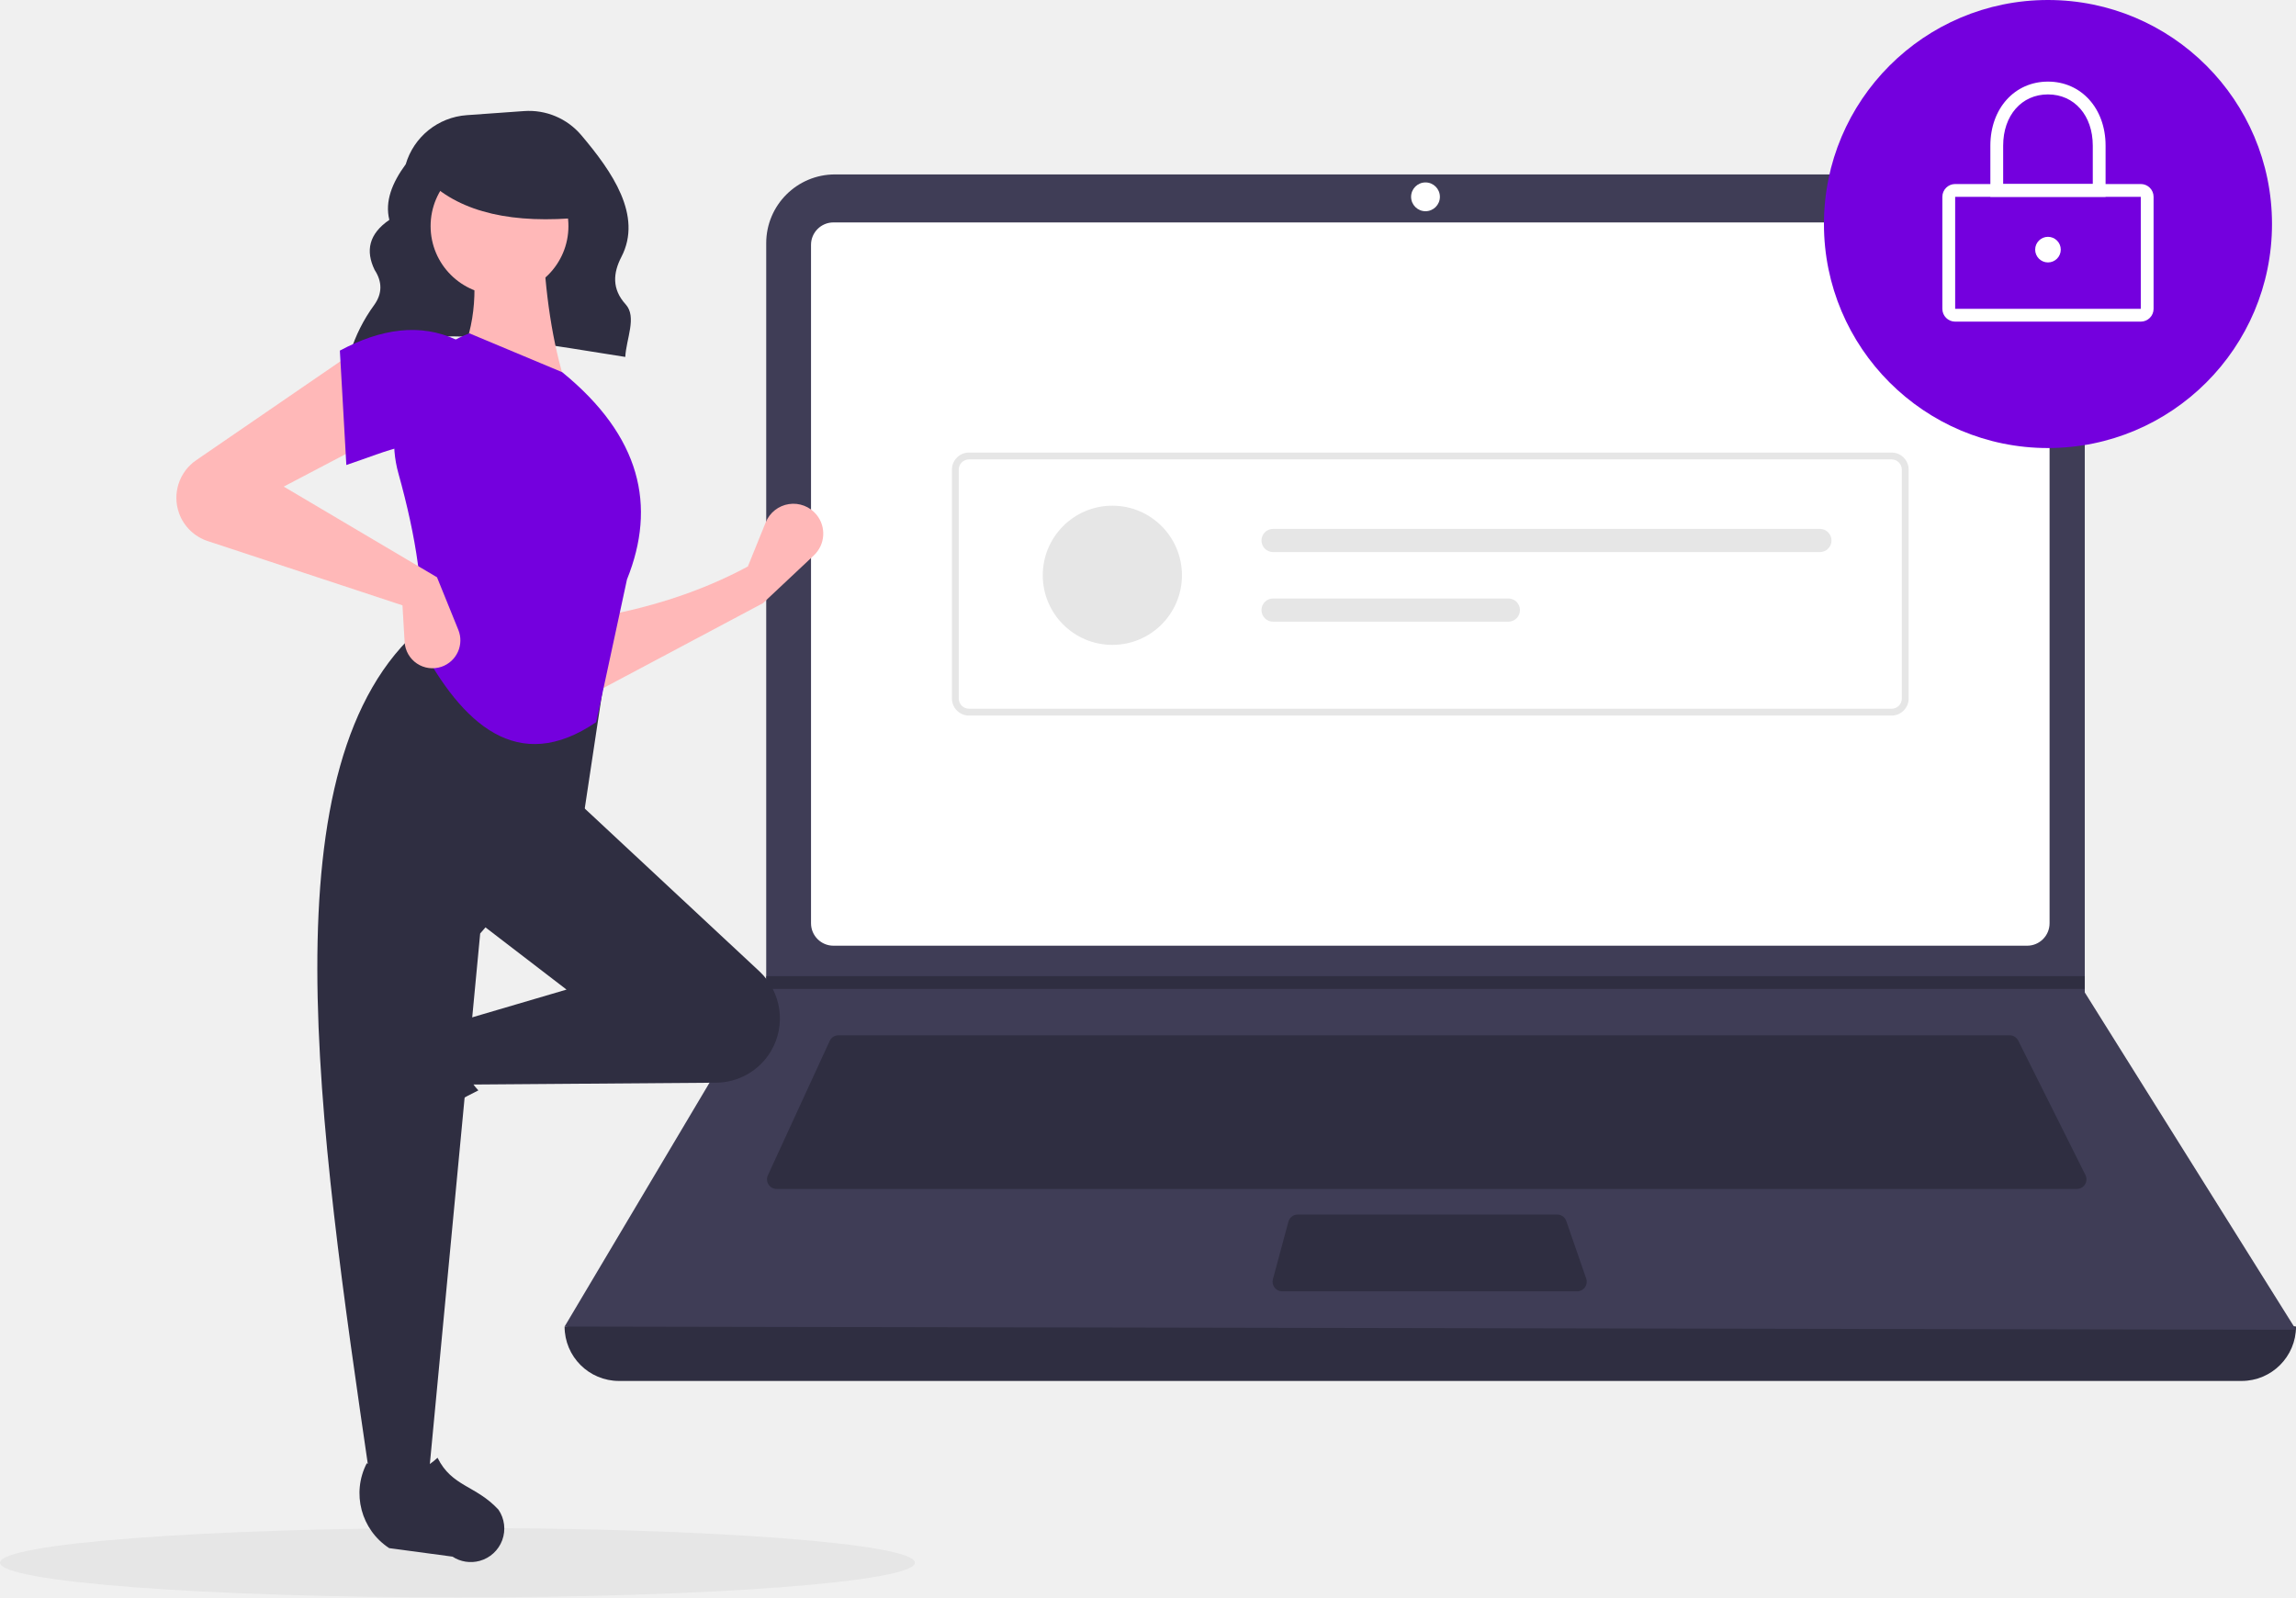
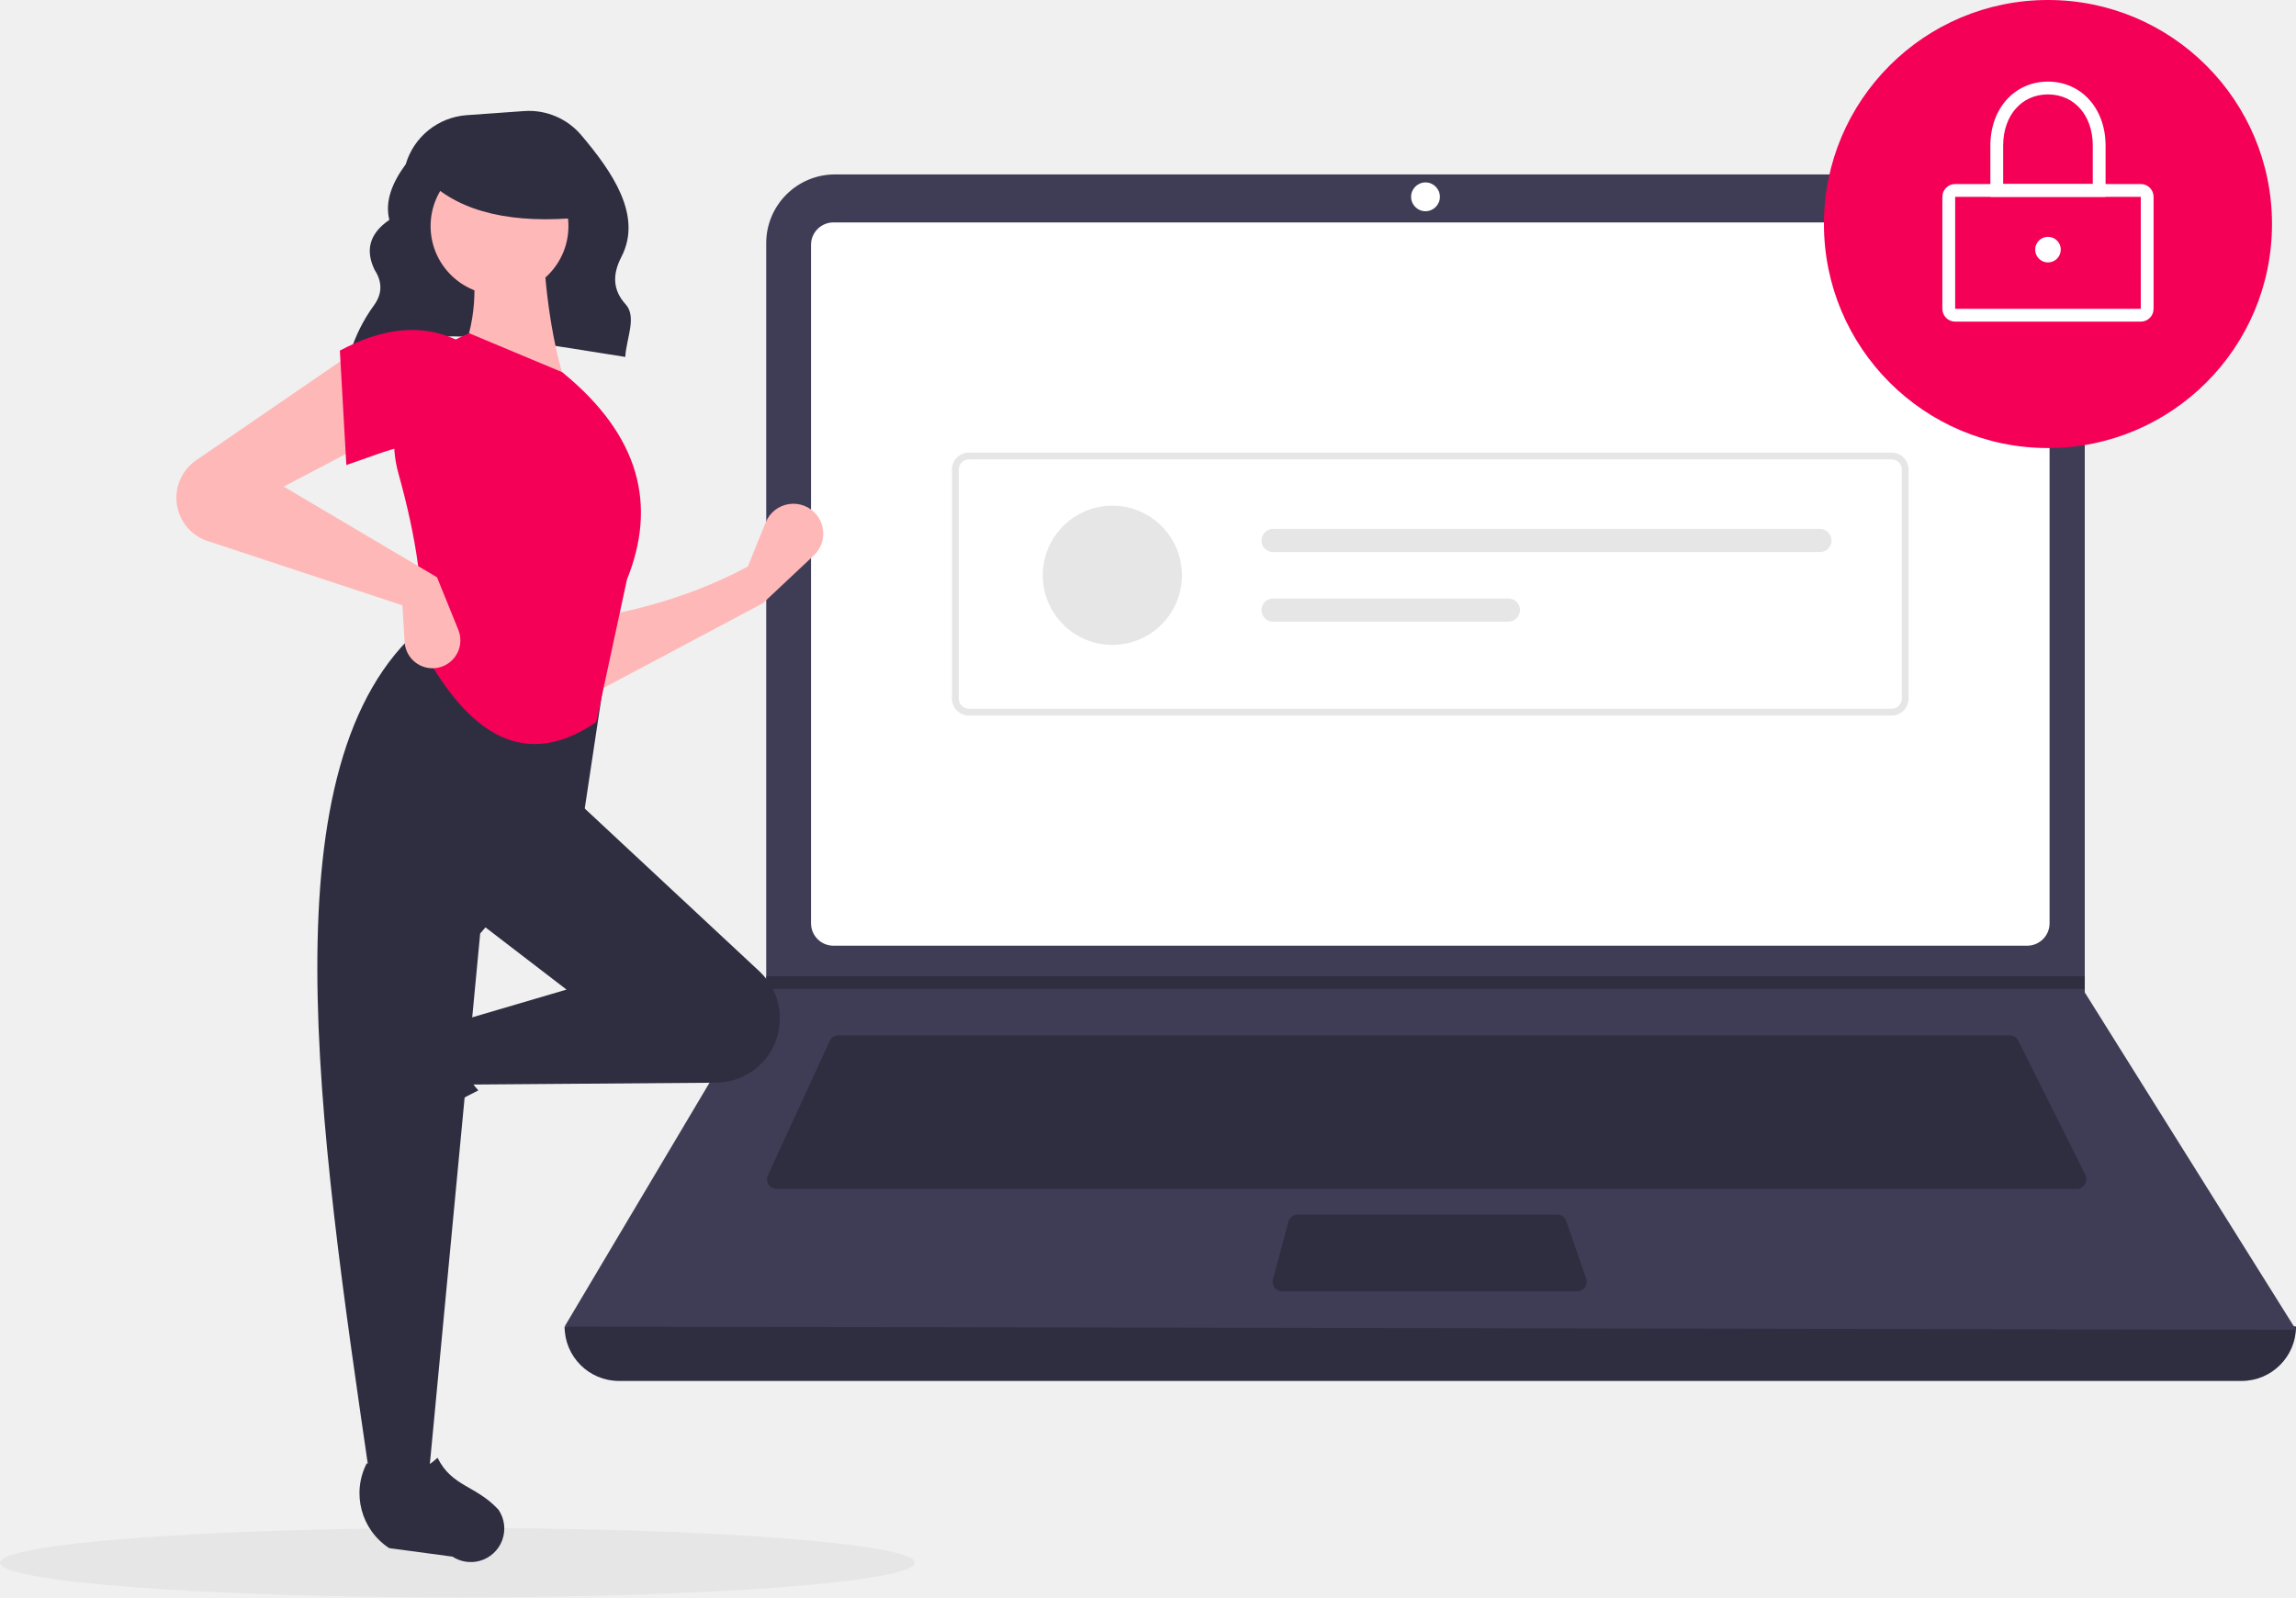
- <svg xmlns="http://www.w3.org/2000/svg" data-name="Layer 1" width="793" height="551.732" viewBox="0 0 793 551.732">
+ <svg xmlns="http://www.w3.org/2000/svg" width="793" height="551.732" viewBox="0 0 793 551.732" role="img" artist="Katerina Limpitsouni" source="https://undraw.co/">
  <ellipse cx="158" cy="539.732" rx="158" ry="12" fill="#e6e6e6" />
  <path d="M324.272,296.554c27.497-11.695,61.744-4.285,95.191.858.311-6.228,4.084-13.808.132-18.153-4.801-5.279-4.359-10.825-1.47-16.404,7.388-14.265-3.197-29.444-13.884-42.065a23.669,23.669,0,0,0-19.755-8.292l-19.797,1.414A23.709,23.709,0,0,0,343.635,230.859v0c-4.727,6.429-7.257,12.841-5.664,19.219-7.081,4.839-8.27,10.68-5.089,17.264,2.698,4.146,2.669,8.182-.123,12.106a55.891,55.891,0,0,0-8.31,16.506Z" transform="translate(-203.5 -174.1342)" fill="#2f2e41" />
  <path d="M977.709,651.097H417.291A18.791,18.791,0,0,1,398.5,632.306h0q304.727-35.415,598,0h0A18.791,18.791,0,0,1,977.709,651.097Z" transform="translate(-203.5 -174.1342)" fill="#2f2e41" />
  <path d="M996.5,633.412l-598-1.105,69.306-116.616.332-.553V258.131a23.752,23.752,0,0,1,23.754-23.754H899.792a23.752,23.752,0,0,1,23.754,23.754V516.906Z" transform="translate(-203.5 -174.1342)" fill="#3f3d56" />
  <path d="M491.35,250.957a7.746,7.746,0,0,0-7.738,7.738V493.031a7.747,7.747,0,0,0,7.738,7.738H903.65a7.747,7.747,0,0,0,7.738-7.738V258.694a7.747,7.747,0,0,0-7.738-7.738Z" transform="translate(-203.5 -174.1342)" fill="#fff" />
  <path d="M493.078,531.718a3.325,3.325,0,0,0-3.013,1.93l-21.355,46.425a3.316,3.316,0,0,0,3.012,4.702H920.814a3.316,3.316,0,0,0,2.965-4.799L900.567,533.551a3.299,3.299,0,0,0-2.965-1.833Z" transform="translate(-203.5 -174.1342)" fill="#2f2e41" />
  <circle cx="492.342" cy="67.98" r="4.974" fill="#fff" />
  <path d="M651.7,593.619a3.321,3.321,0,0,0-3.202,2.454l-5.357,19.896a3.316,3.316,0,0,0,3.202,4.179h101.874a3.315,3.315,0,0,0,3.133-4.401l-6.887-19.896a3.318,3.318,0,0,0-3.134-2.231Z" transform="translate(-203.5 -174.1342)" fill="#2f2e41" />
  <polygon points="720.046 337.135 720.046 341.556 264.306 341.556 264.649 341.004 264.649 337.135 720.046 337.135" fill="#2f2e41" />
-   <circle cx="707.335" cy="77.375" r="77.375" fill="#7400de" />
+   <circle cx="707.335" cy="77.375" r="77.375" fill="#F50057" />
  <path d="M942.89,285.223H878.779a4.426,4.426,0,0,1-4.421-4.421V242.114a4.426,4.426,0,0,1,4.421-4.421H942.89a4.426,4.426,0,0,1,4.421,4.421v38.688A4.426,4.426,0,0,1,942.89,285.223Zm-64.111-43.109v38.688h64.114L942.89,242.114Z" transform="translate(-203.5 -174.1342)" fill="#fff" />
  <path d="M930.731,242.114h-39.793V224.428c0-12.81,8.368-22.107,19.896-22.107s19.896,9.297,19.896,22.107Zm-35.372-4.421h30.95V224.428c0-10.413-6.363-17.686-15.475-17.686s-15.475,7.273-15.475,17.686Z" transform="translate(-203.5 -174.1342)" fill="#fff" />
  <circle cx="707.335" cy="86.218" r="4.421" fill="#fff" />
  <path d="M856.82,421.284H538.18a5.908,5.908,0,0,1-5.901-5.901V336.342a5.908,5.908,0,0,1,5.901-5.901H856.82a5.908,5.908,0,0,1,5.901,5.901V415.383A5.908,5.908,0,0,1,856.82,421.284Zm-318.64-88.482a3.544,3.544,0,0,0-3.54,3.54V415.383a3.544,3.544,0,0,0,3.54,3.54H856.82a3.544,3.544,0,0,0,3.54-3.54V336.342a3.544,3.544,0,0,0-3.54-3.54Z" transform="translate(-203.5 -174.1342)" fill="#e6e6e6" />
  <circle cx="384.19" cy="198.695" r="24.036" fill="#e6e6e6" />
  <path d="M643.203,356.805a4.006,4.006,0,1,0,0,8.012H832.061a4.006,4.006,0,0,0,0-8.012Z" transform="translate(-203.5 -174.1342)" fill="#e6e6e6" />
  <path d="M643.203,380.842a4.006,4.006,0,1,0,0,8.012H724.469a4.006,4.006,0,1,0,0-8.012Z" transform="translate(-203.5 -174.1342)" fill="#e6e6e6" />
  <path d="M467.022,382.462,408.119,413.778l-.746-26.096c19.226-3.209,37.517-8.797,54.429-17.895l6.16-15.22a10.318,10.318,0,0,1,17.536-2.678l0,0a10.318,10.318,0,0,1-.908,14.069Z" transform="translate(-203.5 -174.1342)" fill="#ffb8b8" />
  <path d="M323.098,563.267v0a11.574,11.574,0,0,1,1.469-9.363l12.939-19.858a22.612,22.612,0,0,1,29.335-7.739h0c-5.438,9.256-4.68,17.377,1.878,24.434a117.631,117.631,0,0,0-27.936,19.045A11.574,11.574,0,0,1,323.098,563.267Z" transform="translate(-203.5 -174.1342)" fill="#2f2e41" />
  <path d="M469.705,537.303l0,0a22.203,22.203,0,0,1-18.871,10.779l-85.96.651-3.728-21.623,38.026-11.184-32.061-24.605L402.154,450.313l63.65,59.324A22.203,22.203,0,0,1,469.705,537.303Z" transform="translate(-203.5 -174.1342)" fill="#2f2e41" />
  <path d="M351.453,685.179H331.321c-18.075-123.898-36.474-248.142,17.895-294.515l64.122,10.439L405.136,455.532l-35.789,41.008Z" transform="translate(-203.5 -174.1342)" fill="#2f2e41" />
  <path d="M369.149,713.246h0a11.574,11.574,0,0,1-9.363-1.469l-21.859-2.938a22.612,22.612,0,0,1-7.741-29.335v0c9.257,5.437,17.377,4.679,24.434-1.879,4.986,10.067,13.201,9.453,21.047,17.935A11.574,11.574,0,0,1,369.149,713.246Z" transform="translate(-203.5 -174.1342)" fill="#2f2e41" />
  <path d="M399.172,307.902l-37.28-8.947c6.192-12.674,6.702-26.776,3.728-41.754l25.351-.746C391.764,275.08,394.167,292.481,399.172,307.902Z" transform="translate(-203.5 -174.1342)" fill="#ffb8b8" />
-   <path d="M409.418,423.552c-27.139,18.493-46.314.633-60.947-26.923,2.033-16.862-1.259-37.041-7.357-58.966a40.138,40.138,0,0,1,24.506-48.401h0l32.061,13.421c27.224,22.19,32.582,46.227,22.368,71.578Z" transform="translate(-203.5 -174.1342)" fill="#7400de" />
+   <path d="M409.418,423.552c-27.139,18.493-46.314.633-60.947-26.923,2.033-16.862-1.259-37.041-7.357-58.966a40.138,40.138,0,0,1,24.506-48.401h0l32.061,13.421c27.224,22.19,32.582,46.227,22.368,71.578Z" transform="translate(-203.5 -174.1342)" fill="#F50057" />
  <path d="M331.321,326.542,301.497,342.2l52.938,31.316,7.366,18.17a9.637,9.637,0,0,1-5.789,12.731h0a9.637,9.637,0,0,1-12.762-8.544l-.745-12.663-67.284-22.204a15.733,15.733,0,0,1-9.873-9.611v0a15.733,15.733,0,0,1,5.903-18.303l54.105-37.118Z" transform="translate(-203.5 -174.1342)" fill="#ffb8b8" />
-   <path d="M361.146,329.524c-12.439-5.451-23.749.47-38.026,5.219l-2.237-39.517c14.176-7.556,27.692-9.593,40.263-3.728Z" transform="translate(-203.5 -174.1342)" fill="#7400de" />
+   <path d="M361.146,329.524c-12.439-5.451-23.749.47-38.026,5.219l-2.237-39.517c14.176-7.556,27.692-9.593,40.263-3.728Z" transform="translate(-203.5 -174.1342)" fill="#F50057" />
  <circle cx="172.525" cy="78.093" r="23.802" fill="#ffb8b8" />
  <path d="M404.5,249.224c-23.566,2.308-41.523-1.546-53-12.52v-8.838h51Z" transform="translate(-203.5 -174.1342)" fill="#2f2e41" />
</svg>
